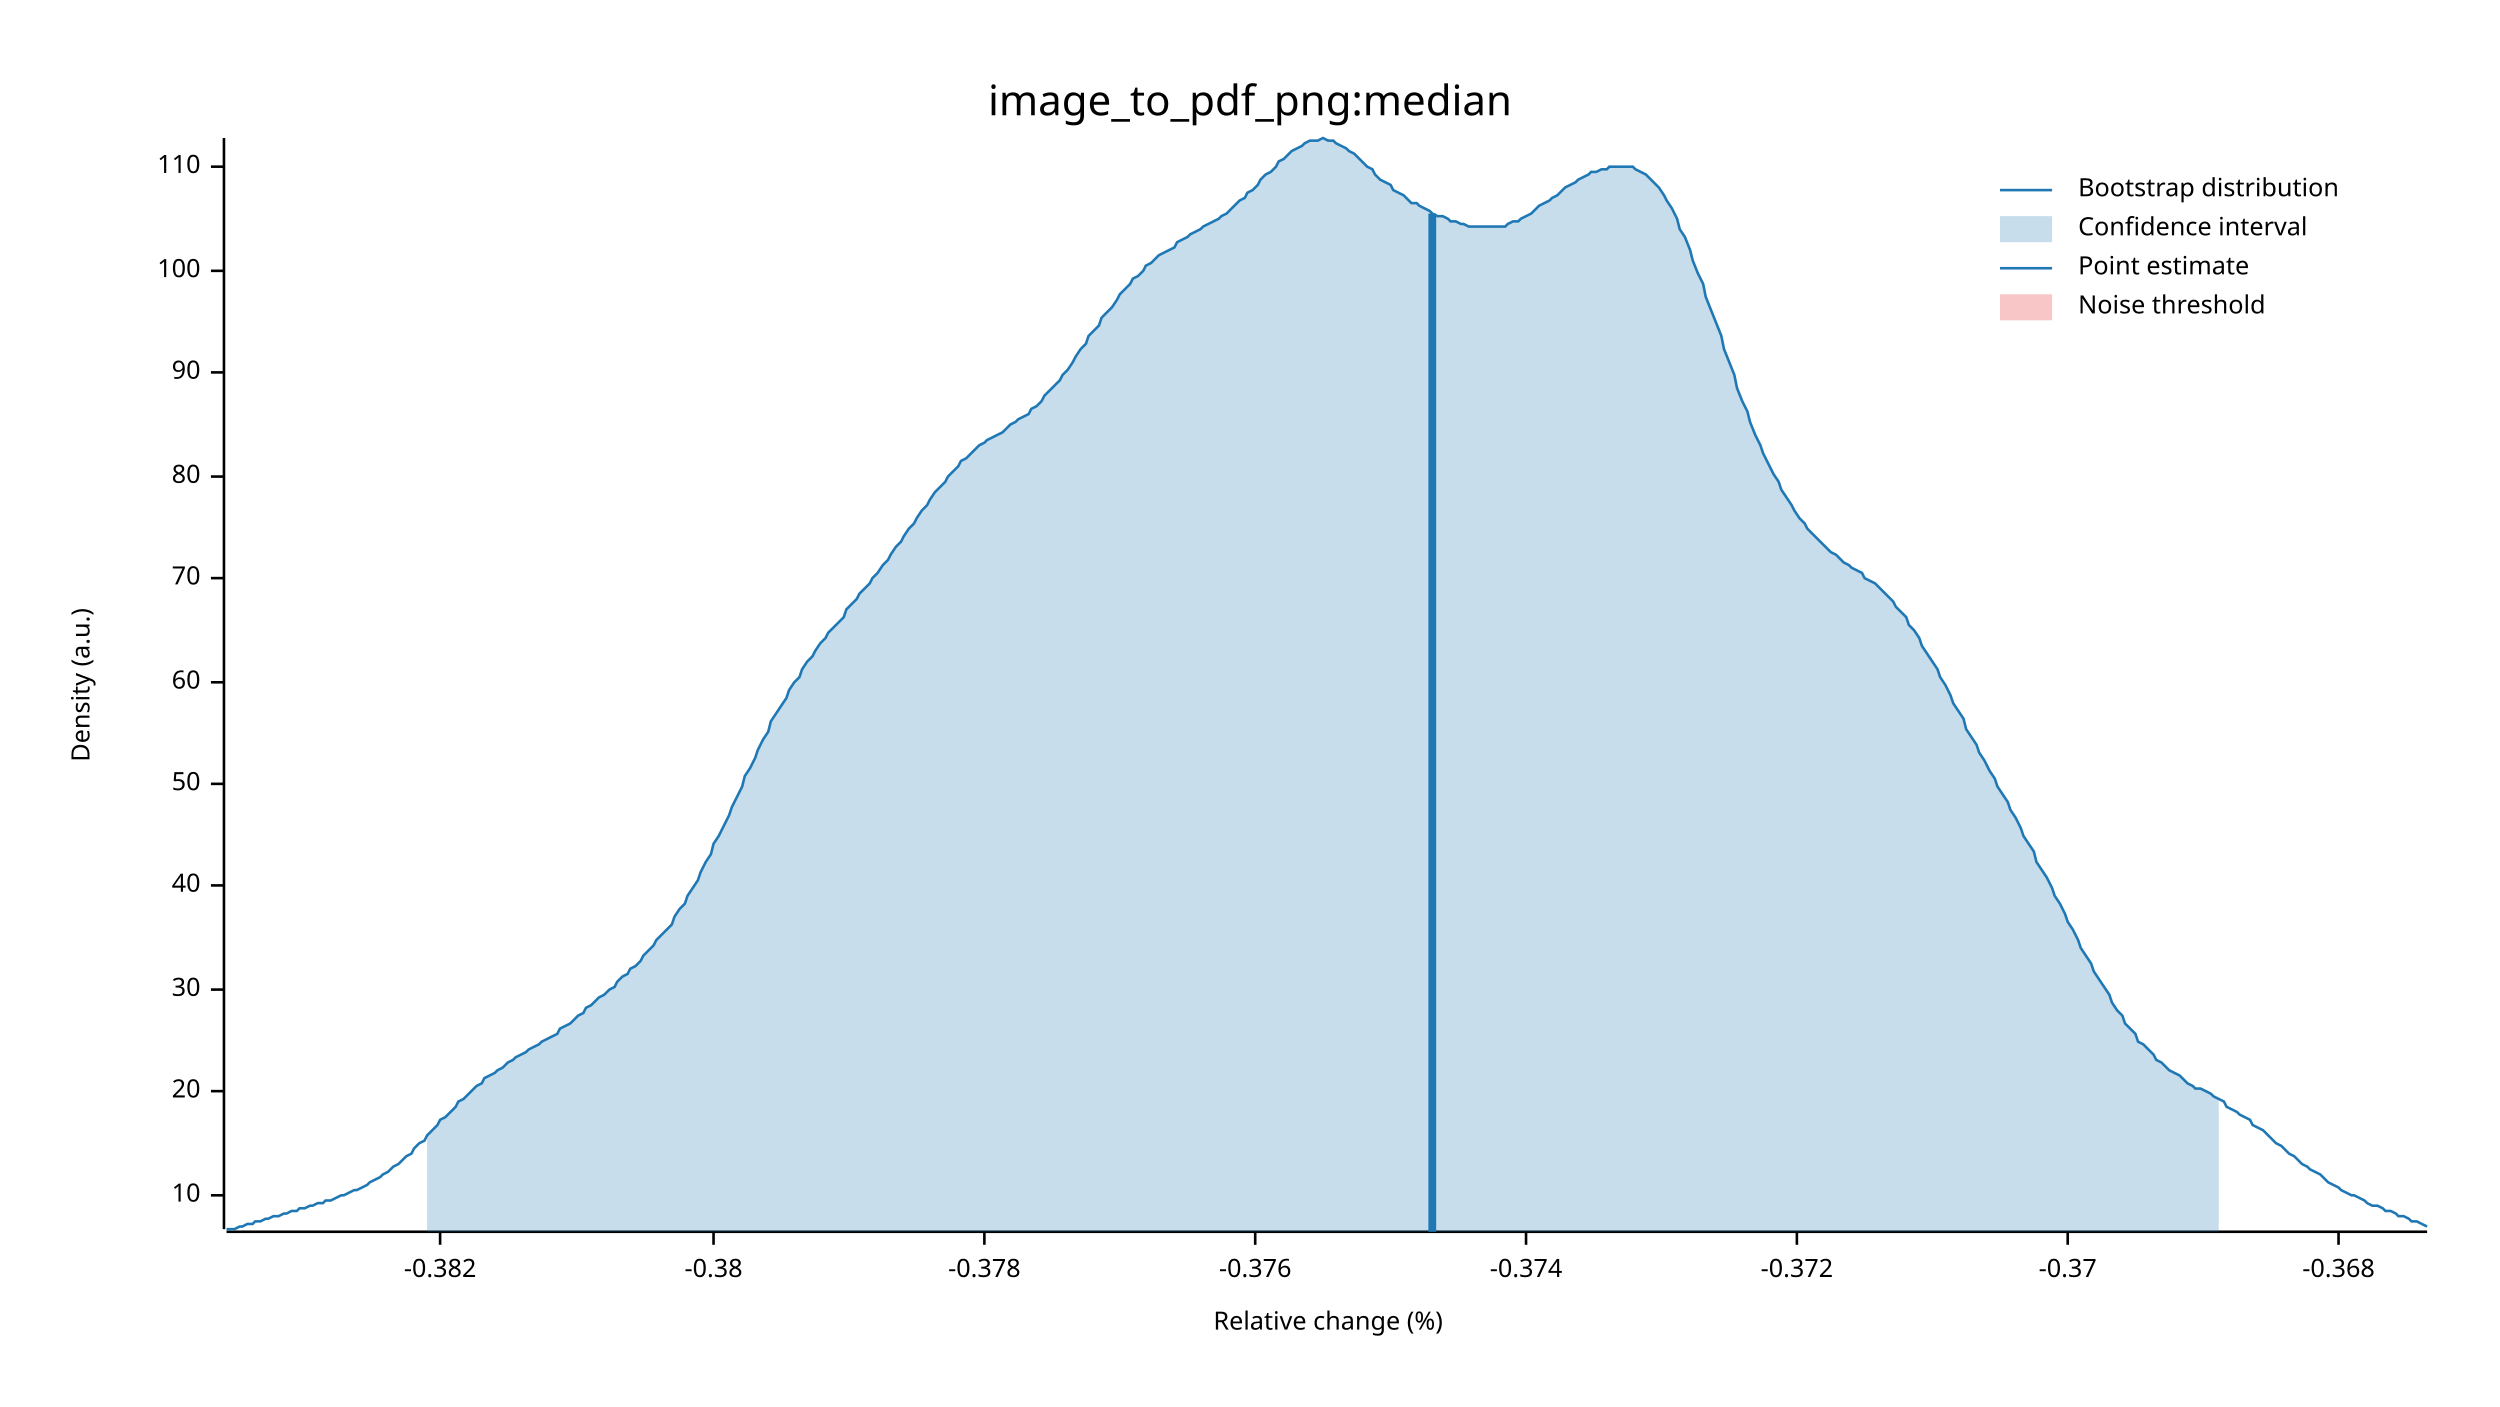
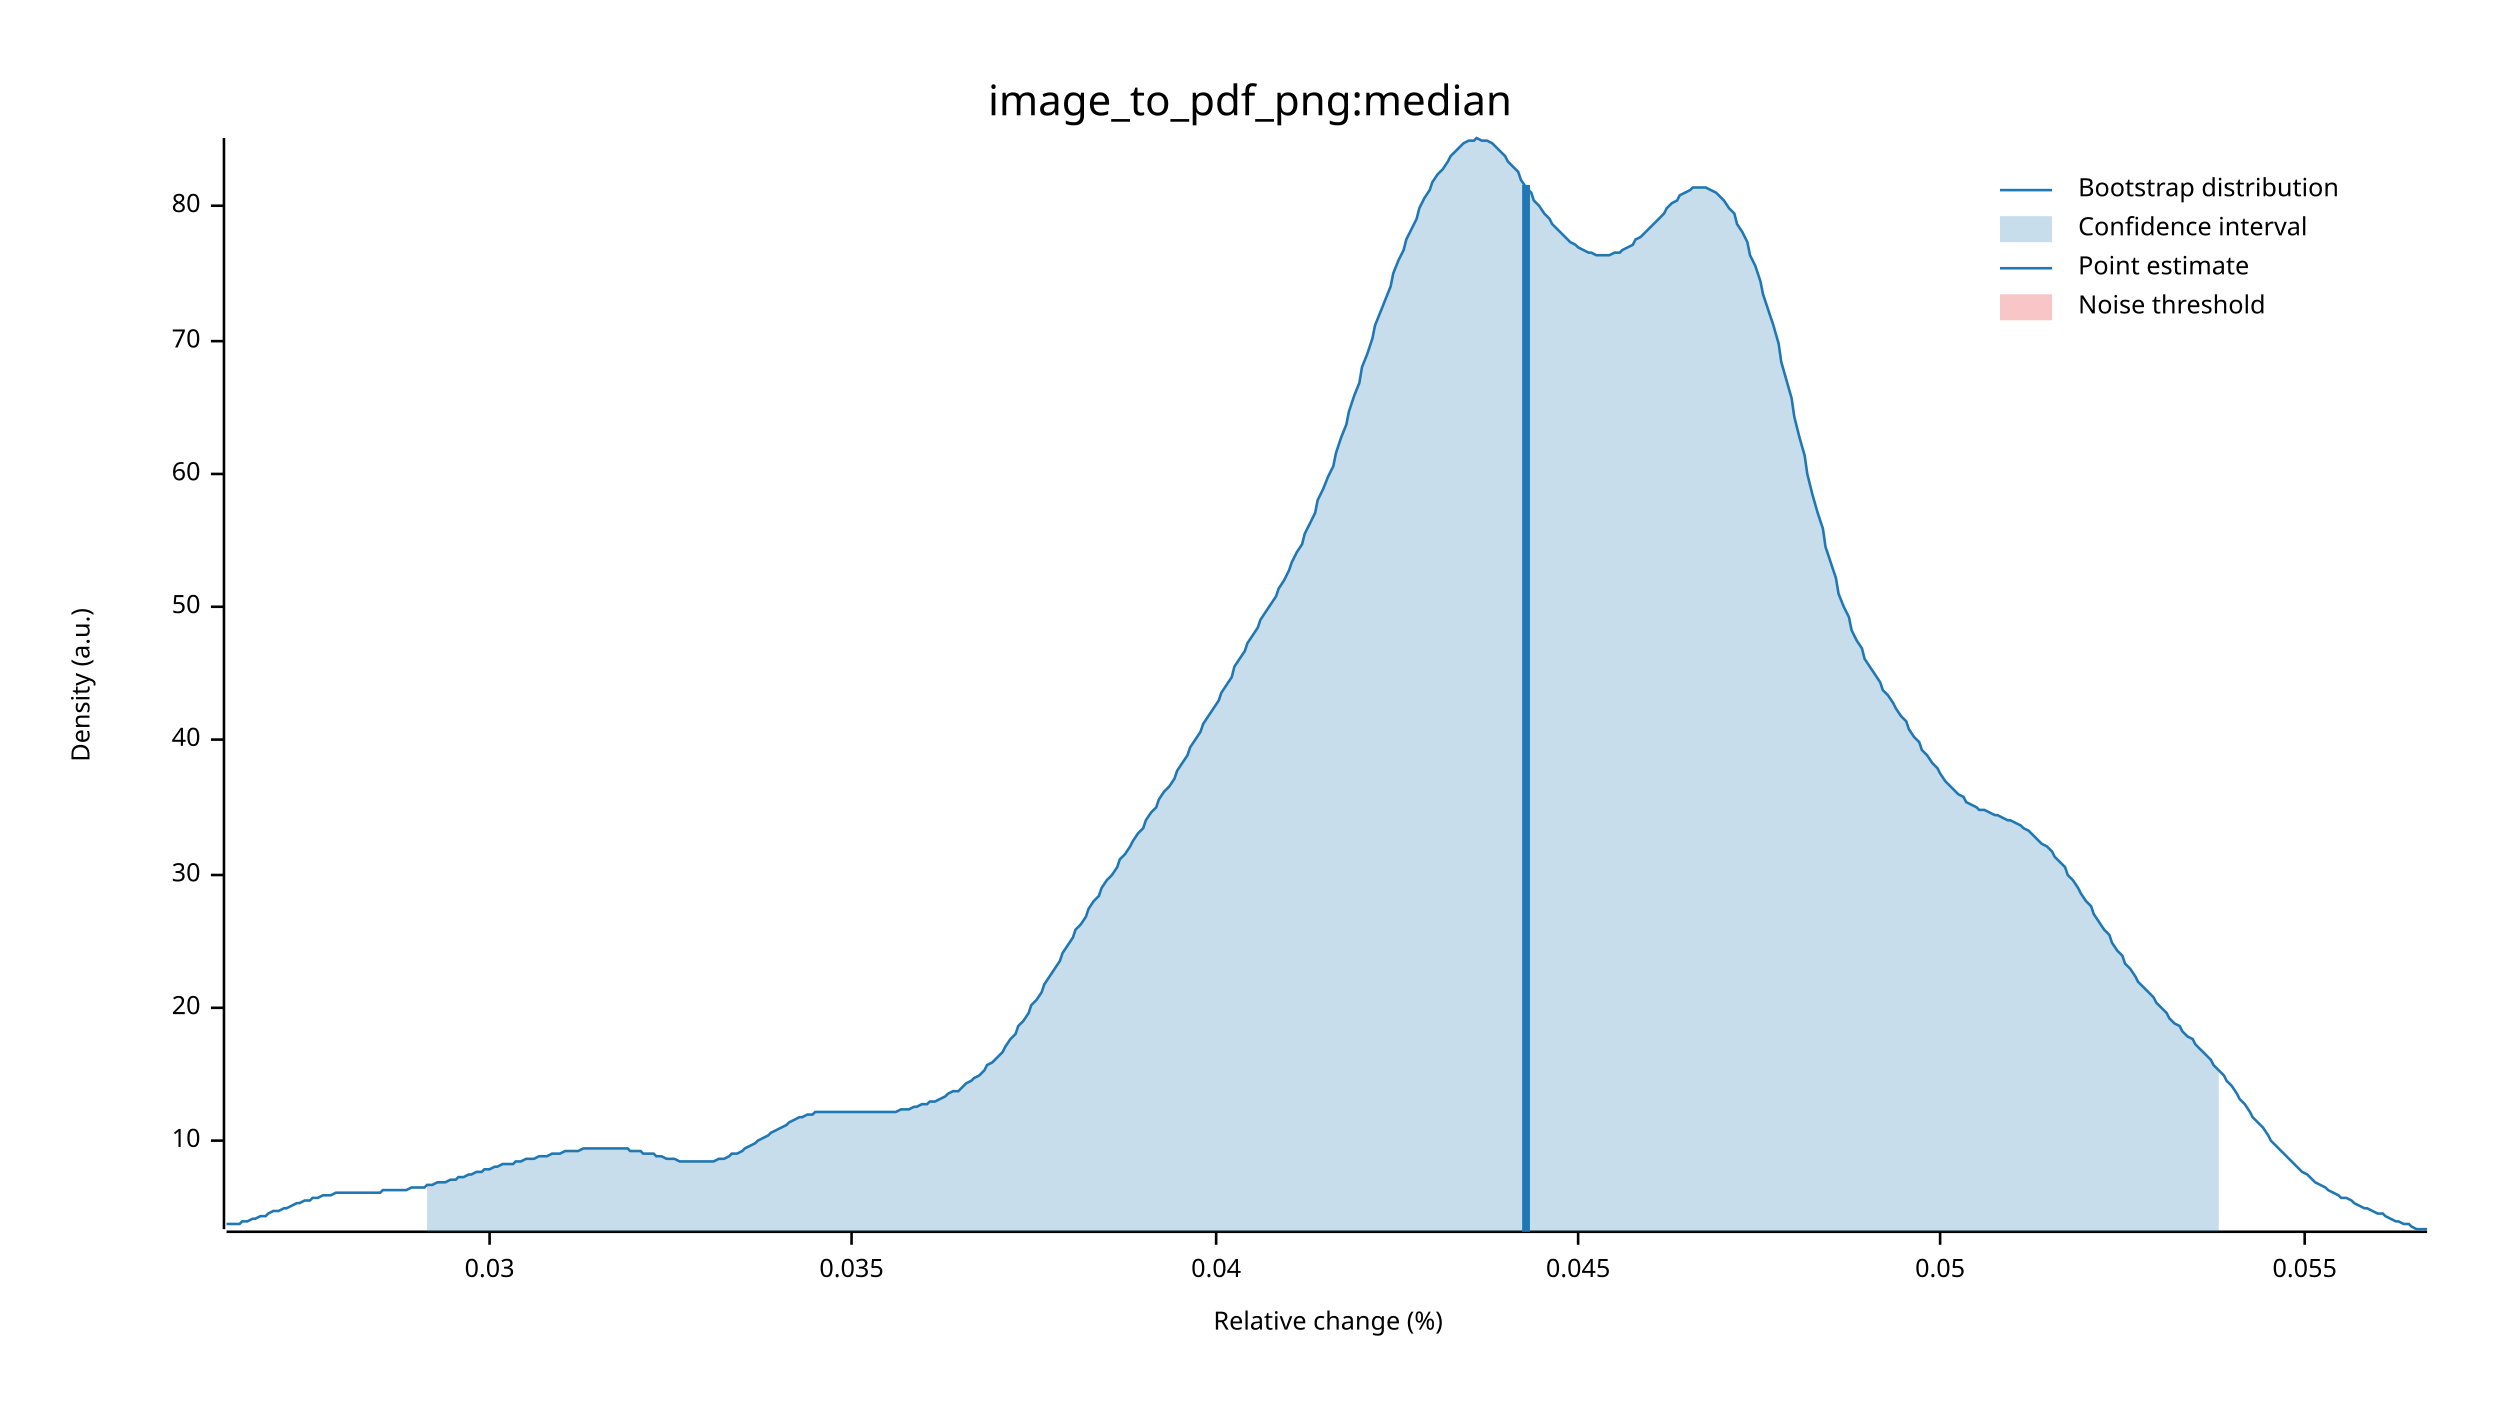
<svg xmlns="http://www.w3.org/2000/svg" width="960" height="540" viewBox="0 0 960 540">
  <text x="480" y="32" dy="0.76em" text-anchor="middle" font-family="sans-serif" font-size="16.129" opacity="1" fill="#000000">
image_to_pdf_png:median
</text>
  <text x="27" y="263" dy="0.76em" text-anchor="middle" font-family="sans-serif" font-size="9.677" opacity="1" fill="#000000" transform="rotate(270, 27, 263)">
Density (a.u.)
</text>
  <text x="510" y="513" dy="-0.5ex" text-anchor="middle" font-family="sans-serif" font-size="9.677" opacity="1" fill="#000000">
Relative change (%)
</text>
  <polyline fill="none" opacity="1" stroke="#000000" stroke-width="1" points="86,53 86,472 " />
-   <text x="77" y="459" dy="0.5ex" text-anchor="end" font-family="sans-serif" font-size="9.677" opacity="1" fill="#000000">
+   <text x="77" y="438" dy="0.5ex" text-anchor="end" font-family="sans-serif" font-size="9.677" opacity="1" fill="#000000">
10
</text>
-   <polyline fill="none" opacity="1" stroke="#000000" stroke-width="1" points="81,459 86,459 " />
-   <text x="77" y="419" dy="0.5ex" text-anchor="end" font-family="sans-serif" font-size="9.677" opacity="1" fill="#000000">
+   <polyline fill="none" opacity="1" stroke="#000000" stroke-width="1" points="81,438 86,438 " />
+   <text x="77" y="387" dy="0.5ex" text-anchor="end" font-family="sans-serif" font-size="9.677" opacity="1" fill="#000000">
20
</text>
-   <polyline fill="none" opacity="1" stroke="#000000" stroke-width="1" points="81,419 86,419 " />
-   <text x="77" y="380" dy="0.5ex" text-anchor="end" font-family="sans-serif" font-size="9.677" opacity="1" fill="#000000">
+   <polyline fill="none" opacity="1" stroke="#000000" stroke-width="1" points="81,387 86,387 " />
+   <text x="77" y="336" dy="0.5ex" text-anchor="end" font-family="sans-serif" font-size="9.677" opacity="1" fill="#000000">
30
</text>
-   <polyline fill="none" opacity="1" stroke="#000000" stroke-width="1" points="81,380 86,380 " />
-   <text x="77" y="340" dy="0.5ex" text-anchor="end" font-family="sans-serif" font-size="9.677" opacity="1" fill="#000000">
+   <polyline fill="none" opacity="1" stroke="#000000" stroke-width="1" points="81,336 86,336 " />
+   <text x="77" y="284" dy="0.5ex" text-anchor="end" font-family="sans-serif" font-size="9.677" opacity="1" fill="#000000">
40
</text>
-   <polyline fill="none" opacity="1" stroke="#000000" stroke-width="1" points="81,340 86,340 " />
-   <text x="77" y="301" dy="0.5ex" text-anchor="end" font-family="sans-serif" font-size="9.677" opacity="1" fill="#000000">
+   <polyline fill="none" opacity="1" stroke="#000000" stroke-width="1" points="81,284 86,284 " />
+   <text x="77" y="233" dy="0.5ex" text-anchor="end" font-family="sans-serif" font-size="9.677" opacity="1" fill="#000000">
50
</text>
-   <polyline fill="none" opacity="1" stroke="#000000" stroke-width="1" points="81,301 86,301 " />
-   <text x="77" y="262" dy="0.5ex" text-anchor="end" font-family="sans-serif" font-size="9.677" opacity="1" fill="#000000">
+   <polyline fill="none" opacity="1" stroke="#000000" stroke-width="1" points="81,233 86,233 " />
+   <text x="77" y="182" dy="0.5ex" text-anchor="end" font-family="sans-serif" font-size="9.677" opacity="1" fill="#000000">
60
</text>
-   <polyline fill="none" opacity="1" stroke="#000000" stroke-width="1" points="81,262 86,262 " />
-   <text x="77" y="222" dy="0.5ex" text-anchor="end" font-family="sans-serif" font-size="9.677" opacity="1" fill="#000000">
+   <polyline fill="none" opacity="1" stroke="#000000" stroke-width="1" points="81,182 86,182 " />
+   <text x="77" y="131" dy="0.5ex" text-anchor="end" font-family="sans-serif" font-size="9.677" opacity="1" fill="#000000">
70
</text>
-   <polyline fill="none" opacity="1" stroke="#000000" stroke-width="1" points="81,222 86,222 " />
-   <text x="77" y="183" dy="0.5ex" text-anchor="end" font-family="sans-serif" font-size="9.677" opacity="1" fill="#000000">
+   <polyline fill="none" opacity="1" stroke="#000000" stroke-width="1" points="81,131 86,131 " />
+   <text x="77" y="79" dy="0.5ex" text-anchor="end" font-family="sans-serif" font-size="9.677" opacity="1" fill="#000000">
80
</text>
-   <polyline fill="none" opacity="1" stroke="#000000" stroke-width="1" points="81,183 86,183 " />
-   <text x="77" y="143" dy="0.5ex" text-anchor="end" font-family="sans-serif" font-size="9.677" opacity="1" fill="#000000">
- 90
+   <polyline fill="none" opacity="1" stroke="#000000" stroke-width="1" points="81,79 86,79 " />
+   <polyline fill="none" opacity="1" stroke="#000000" stroke-width="1" points="87,473 932,473 " />
+   <text x="188" y="483" dy="0.76em" text-anchor="middle" font-family="sans-serif" font-size="9.677" opacity="1" fill="#000000">
+ 0.03
</text>
-   <polyline fill="none" opacity="1" stroke="#000000" stroke-width="1" points="81,143 86,143 " />
-   <text x="77" y="104" dy="0.5ex" text-anchor="end" font-family="sans-serif" font-size="9.677" opacity="1" fill="#000000">
- 100
+   <polyline fill="none" opacity="1" stroke="#000000" stroke-width="1" points="188,473 188,478 " />
+   <text x="327" y="483" dy="0.76em" text-anchor="middle" font-family="sans-serif" font-size="9.677" opacity="1" fill="#000000">
+ 0.035
</text>
-   <polyline fill="none" opacity="1" stroke="#000000" stroke-width="1" points="81,104 86,104 " />
-   <text x="77" y="64" dy="0.5ex" text-anchor="end" font-family="sans-serif" font-size="9.677" opacity="1" fill="#000000">
- 110
+   <polyline fill="none" opacity="1" stroke="#000000" stroke-width="1" points="327,473 327,478 " />
+   <text x="467" y="483" dy="0.76em" text-anchor="middle" font-family="sans-serif" font-size="9.677" opacity="1" fill="#000000">
+ 0.04
</text>
-   <polyline fill="none" opacity="1" stroke="#000000" stroke-width="1" points="81,64 86,64 " />
-   <polyline fill="none" opacity="1" stroke="#000000" stroke-width="1" points="87,473 932,473 " />
-   <text x="169" y="483" dy="0.76em" text-anchor="middle" font-family="sans-serif" font-size="9.677" opacity="1" fill="#000000">
- -0.382
+   <polyline fill="none" opacity="1" stroke="#000000" stroke-width="1" points="467,473 467,478 " />
+   <text x="606" y="483" dy="0.76em" text-anchor="middle" font-family="sans-serif" font-size="9.677" opacity="1" fill="#000000">
+ 0.045
</text>
-   <polyline fill="none" opacity="1" stroke="#000000" stroke-width="1" points="169,473 169,478 " />
-   <text x="274" y="483" dy="0.76em" text-anchor="middle" font-family="sans-serif" font-size="9.677" opacity="1" fill="#000000">
- -0.38
+   <polyline fill="none" opacity="1" stroke="#000000" stroke-width="1" points="606,473 606,478 " />
+   <text x="745" y="483" dy="0.76em" text-anchor="middle" font-family="sans-serif" font-size="9.677" opacity="1" fill="#000000">
+ 0.05
</text>
-   <polyline fill="none" opacity="1" stroke="#000000" stroke-width="1" points="274,473 274,478 " />
-   <text x="378" y="483" dy="0.76em" text-anchor="middle" font-family="sans-serif" font-size="9.677" opacity="1" fill="#000000">
- -0.378
+   <polyline fill="none" opacity="1" stroke="#000000" stroke-width="1" points="745,473 745,478 " />
+   <text x="885" y="483" dy="0.76em" text-anchor="middle" font-family="sans-serif" font-size="9.677" opacity="1" fill="#000000">
+ 0.055
</text>
-   <polyline fill="none" opacity="1" stroke="#000000" stroke-width="1" points="378,473 378,478 " />
-   <text x="482" y="483" dy="0.76em" text-anchor="middle" font-family="sans-serif" font-size="9.677" opacity="1" fill="#000000">
- -0.376
- </text>
-   <polyline fill="none" opacity="1" stroke="#000000" stroke-width="1" points="482,473 482,478 " />
-   <text x="586" y="483" dy="0.76em" text-anchor="middle" font-family="sans-serif" font-size="9.677" opacity="1" fill="#000000">
- -0.374
- </text>
-   <polyline fill="none" opacity="1" stroke="#000000" stroke-width="1" points="586,473 586,478 " />
-   <text x="690" y="483" dy="0.76em" text-anchor="middle" font-family="sans-serif" font-size="9.677" opacity="1" fill="#000000">
- -0.372
- </text>
-   <polyline fill="none" opacity="1" stroke="#000000" stroke-width="1" points="690,473 690,478 " />
-   <text x="794" y="483" dy="0.76em" text-anchor="middle" font-family="sans-serif" font-size="9.677" opacity="1" fill="#000000">
- -0.37
- </text>
-   <polyline fill="none" opacity="1" stroke="#000000" stroke-width="1" points="794,473 794,478 " />
-   <text x="898" y="483" dy="0.76em" text-anchor="middle" font-family="sans-serif" font-size="9.677" opacity="1" fill="#000000">
- -0.368
- </text>
-   <polyline fill="none" opacity="1" stroke="#000000" stroke-width="1" points="898,473 898,478 " />
-   <polyline fill="none" opacity="1" stroke="#1F78B4" stroke-width="1" points="87,472 88,472 90,472 92,471 93,471 95,470 97,470 98,469 100,469 102,468 103,468 105,467 107,467 109,466 110,466 112,465 114,465 115,464 117,464 119,463 120,463 122,462 124,462 125,461 127,461 129,460 131,459 132,459 134,458 136,457 137,457 139,456 141,455 142,454 144,453 146,452 147,451 149,450 151,448 153,447 154,446 156,444 158,443 159,441 161,439 163,438 164,436 166,434 168,432 169,430 171,429 173,427 175,425 176,423 178,422 180,420 181,419 183,417 185,416 186,414 188,413 190,412 191,411 193,410 195,408 197,407 198,406 200,405 202,404 203,403 205,402 207,401 208,400 210,399 212,398 214,397 215,395 217,394 219,393 220,392 222,390 224,389 225,387 227,386 229,384 230,383 232,382 234,380 236,379 237,377 239,375 241,374 242,372 244,371 246,369 247,367 249,365 251,363 252,361 254,359 256,357 258,355 259,352 261,349 263,347 264,344 266,341 268,338 269,335 271,331 273,328 274,324 276,321 278,317 280,313 281,310 283,306 285,302 286,298 288,295 290,291 291,288 293,284 295,281 296,277 298,274 300,271 302,268 303,265 305,262 307,260 308,257 310,254 312,252 313,250 315,247 317,245 318,243 320,241 322,239 324,237 325,234 327,232 329,230 330,228 332,226 334,224 335,222 337,220 339,217 341,215 342,213 344,210 346,208 347,206 349,203 351,201 352,199 354,196 356,194 357,192 359,189 361,187 363,185 364,183 366,181 368,179 369,177 371,176 373,174 374,173 376,171 378,170 379,169 381,168 383,167 385,166 386,165 388,163 390,162 391,161 393,160 395,159 396,157 398,156 400,154 401,152 403,150 405,148 407,146 408,144 410,142 412,139 413,137 415,134 417,132 418,129 420,127 422,125 423,122 425,120 427,118 429,115 430,113 432,111 434,109 435,107 437,106 439,104 440,102 442,101 444,99 445,98 447,97 449,96 451,95 452,93 454,92 456,91 457,90 459,89 461,88 462,87 464,86 466,85 468,84 469,83 471,82 473,80 474,79 476,77 478,76 479,74 481,73 483,71 484,69 486,67 488,66 490,64 491,62 493,61 495,59 496,58 498,57 500,56 501,55 503,54 505,54 506,54 508,53 510,54 512,54 513,55 515,56 517,57 518,58 520,59 522,61 523,62 525,64 527,65 528,67 530,69 532,70 534,71 535,73 537,74 539,75 540,76 542,78 544,78 545,79 547,80 549,81 550,82 552,83 554,83 556,84 557,85 559,85 561,86 562,86 564,87 566,87 567,87 569,87 571,87 573,87 574,87 576,87 578,87 579,86 581,85 583,85 584,84 586,83 588,82 589,81 591,79 593,78 595,77 596,76 598,75 600,73 601,72 603,71 605,70 606,69 608,68 610,67 611,66 613,66 615,65 617,65 618,64 620,64 622,64 623,64 625,64 627,64 628,65 630,66 632,67 633,68 635,70 637,72 639,75 640,77 642,80 644,84 645,88 647,91 649,96 650,100 652,105 654,109 655,114 657,119 659,124 661,129 662,134 664,139 666,144 667,149 669,154 671,158 672,162 674,167 676,171 677,174 679,178 681,182 683,185 684,188 686,191 688,194 689,196 691,199 693,201 694,203 696,205 698,207 700,209 701,210 703,212 705,213 706,214 708,216 710,217 711,218 713,219 715,220 716,222 718,223 720,224 722,226 723,227 725,229 727,231 728,233 730,235 732,237 733,240 735,242 737,245 738,248 740,251 742,254 744,257 745,260 747,263 749,267 750,270 752,273 754,276 755,280 757,283 759,286 760,289 762,292 764,296 766,299 767,302 769,305 771,308 772,311 774,314 776,318 777,321 779,324 781,327 782,331 784,334 786,337 788,341 789,344 791,347 793,351 794,354 796,357 798,361 799,364 801,367 803,370 804,373 806,376 808,379 810,382 811,385 813,388 815,390 816,393 818,395 820,397 821,400 823,401 825,403 827,405 828,407 830,408 832,410 833,411 835,412 837,413 838,414 840,416 842,417 843,418 845,418 847,419 849,420 850,421 852,422 854,423 855,425 857,426 859,427 860,428 862,429 864,430 865,432 867,433 869,434 871,436 872,437 874,439 876,440 877,441 879,443 881,444 882,445 884,447 886,448 887,449 889,450 891,451 893,453 894,454 896,455 898,456 899,457 901,458 903,459 904,459 906,460 908,461 909,462 911,463 913,463 915,464 916,465 918,465 920,466 921,467 923,467 925,468 926,469 928,469 930,470 932,471 " />
-   <polygon opacity="0.25" fill="#1F78B4" points="164,436 166,434 168,432 169,430 171,429 173,427 175,425 176,423 178,422 180,420 181,419 183,417 185,416 186,414 188,413 190,412 191,411 193,410 195,408 197,407 198,406 200,405 202,404 203,403 205,402 207,401 208,400 210,399 212,398 214,397 215,395 217,394 219,393 220,392 222,390 224,389 225,387 227,386 229,384 230,383 232,382 234,380 236,379 237,377 239,375 241,374 242,372 244,371 246,369 247,367 249,365 251,363 252,361 254,359 256,357 258,355 259,352 261,349 263,347 264,344 266,341 268,338 269,335 271,331 273,328 274,324 276,321 278,317 280,313 281,310 283,306 285,302 286,298 288,295 290,291 291,288 293,284 295,281 296,277 298,274 300,271 302,268 303,265 305,262 307,260 308,257 310,254 312,252 313,250 315,247 317,245 318,243 320,241 322,239 324,237 325,234 327,232 329,230 330,228 332,226 334,224 335,222 337,220 339,217 341,215 342,213 344,210 346,208 347,206 349,203 351,201 352,199 354,196 356,194 357,192 359,189 361,187 363,185 364,183 366,181 368,179 369,177 371,176 373,174 374,173 376,171 378,170 379,169 381,168 383,167 385,166 386,165 388,163 390,162 391,161 393,160 395,159 396,157 398,156 400,154 401,152 403,150 405,148 407,146 408,144 410,142 412,139 413,137 415,134 417,132 418,129 420,127 422,125 423,122 425,120 427,118 429,115 430,113 432,111 434,109 435,107 437,106 439,104 440,102 442,101 444,99 445,98 447,97 449,96 451,95 452,93 454,92 456,91 457,90 459,89 461,88 462,87 464,86 466,85 468,84 469,83 471,82 473,80 474,79 476,77 478,76 479,74 481,73 483,71 484,69 486,67 488,66 490,64 491,62 493,61 495,59 496,58 498,57 500,56 501,55 503,54 505,54 506,54 508,53 510,54 512,54 513,55 515,56 517,57 518,58 520,59 522,61 523,62 525,64 527,65 528,67 530,69 532,70 534,71 535,73 537,74 539,75 540,76 542,78 544,78 545,79 547,80 549,81 550,82 552,83 554,83 556,84 557,85 559,85 561,86 562,86 564,87 566,87 567,87 569,87 571,87 573,87 574,87 576,87 578,87 579,86 581,85 583,85 584,84 586,83 588,82 589,81 591,79 593,78 595,77 596,76 598,75 600,73 601,72 603,71 605,70 606,69 608,68 610,67 611,66 613,66 615,65 617,65 618,64 620,64 622,64 623,64 625,64 627,64 628,65 630,66 632,67 633,68 635,70 637,72 639,75 640,77 642,80 644,84 645,88 647,91 649,96 650,100 652,105 654,109 655,114 657,119 659,124 661,129 662,134 664,139 666,144 667,149 669,154 671,158 672,162 674,167 676,171 677,174 679,178 681,182 683,185 684,188 686,191 688,194 689,196 691,199 693,201 694,203 696,205 698,207 700,209 701,210 703,212 705,213 706,214 708,216 710,217 711,218 713,219 715,220 716,222 718,223 720,224 722,226 723,227 725,229 727,231 728,233 730,235 732,237 733,240 735,242 737,245 738,248 740,251 742,254 744,257 745,260 747,263 749,267 750,270 752,273 754,276 755,280 757,283 759,286 760,289 762,292 764,296 766,299 767,302 769,305 771,308 772,311 774,314 776,318 777,321 779,324 781,327 782,331 784,334 786,337 788,341 789,344 791,347 793,351 794,354 796,357 798,361 799,364 801,367 803,370 804,373 806,376 808,379 810,382 811,385 813,388 815,390 816,393 818,395 820,397 821,400 823,401 825,403 827,405 828,407 830,408 832,410 833,411 835,412 837,413 838,414 840,416 842,417 843,418 845,418 847,419 849,420 850,421 852,422 852,473 164,473 " />
-   <polyline fill="none" opacity="1" stroke="#1F78B4" stroke-width="3" points="550,473 550,82 " />
+   <polyline fill="none" opacity="1" stroke="#000000" stroke-width="1" points="885,473 885,478 " />
+   <polyline fill="none" opacity="1" stroke="#1F78B4" stroke-width="1" points="87,470 88,470 90,470 92,470 93,469 95,469 97,468 98,468 100,467 102,467 103,466 105,465 107,465 109,464 110,464 112,463 114,462 115,462 117,461 119,461 120,460 122,460 124,459 125,459 127,459 129,458 131,458 132,458 134,458 136,458 137,458 139,458 141,458 142,458 144,458 146,458 147,457 149,457 151,457 153,457 154,457 156,457 158,456 159,456 161,456 163,456 164,455 166,455 168,454 169,454 171,454 173,453 175,453 176,452 178,452 180,451 181,451 183,450 185,450 186,449 188,449 190,448 191,448 193,447 195,447 197,447 198,446 200,446 202,445 203,445 205,445 207,444 208,444 210,444 212,443 214,443 215,443 217,442 219,442 220,442 222,442 224,441 225,441 227,441 229,441 230,441 232,441 234,441 236,441 237,441 239,441 241,441 242,442 244,442 246,442 247,443 249,443 251,443 252,444 254,444 256,445 258,445 259,445 261,446 263,446 264,446 266,446 268,446 269,446 271,446 273,446 274,446 276,445 278,445 280,444 281,443 283,443 285,442 286,441 288,440 290,439 291,438 293,437 295,436 296,435 298,434 300,433 302,432 303,431 305,430 307,429 308,429 310,428 312,428 313,427 315,427 317,427 318,427 320,427 322,427 324,427 325,427 327,427 329,427 330,427 332,427 334,427 335,427 337,427 339,427 341,427 342,427 344,427 346,426 347,426 349,426 351,425 352,425 354,424 356,424 357,423 359,423 361,422 363,421 364,420 366,419 368,419 369,418 371,416 373,415 374,414 376,413 378,411 379,409 381,408 383,406 385,404 386,402 388,399 390,397 391,394 393,392 395,389 396,386 398,384 400,381 401,378 403,375 405,372 407,369 408,366 410,363 412,360 413,357 415,355 417,352 418,349 420,346 422,344 423,341 425,338 427,336 429,333 430,330 432,328 434,325 435,323 437,320 439,318 440,315 442,312 444,310 445,307 447,304 449,302 451,299 452,296 454,293 456,290 457,287 459,284 461,281 462,278 464,275 466,272 468,269 469,266 471,263 473,260 474,256 476,253 478,250 479,247 481,244 483,241 484,238 486,235 488,232 490,229 491,226 493,223 495,219 496,216 498,212 500,209 501,205 503,201 505,197 506,192 508,188 510,183 512,179 513,174 515,168 517,163 518,158 520,152 522,147 523,141 525,136 527,130 528,125 530,120 532,115 534,110 535,105 537,100 539,96 540,92 542,88 544,84 545,80 547,76 549,73 550,70 552,67 554,65 556,62 557,60 559,58 561,56 562,55 564,54 566,54 567,53 569,54 571,54 573,55 574,56 576,58 578,60 579,62 581,64 583,66 584,69 586,72 588,74 589,77 591,79 593,82 595,84 596,86 598,88 600,90 601,91 603,93 605,94 606,95 608,96 610,97 611,97 613,98 615,98 617,98 618,98 620,97 622,97 623,96 625,95 627,94 628,92 630,91 632,89 633,88 635,86 637,84 639,82 640,80 642,78 644,77 645,75 647,74 649,73 650,72 652,72 654,72 655,72 657,73 659,74 661,76 662,77 664,80 666,82 667,86 669,89 671,93 672,98 674,102 676,108 677,113 679,119 681,125 683,132 684,139 686,146 688,153 689,160 691,168 693,175 694,182 696,190 698,197 700,203 701,210 703,216 705,222 706,228 708,233 710,237 711,242 713,246 715,249 716,253 718,256 720,259 722,262 723,265 725,267 727,270 728,272 730,275 732,277 733,280 735,283 737,285 738,288 740,290 742,293 744,295 745,297 747,300 749,302 750,303 752,305 754,306 755,308 757,309 759,310 760,311 762,311 764,312 766,313 767,313 769,314 771,315 772,315 774,316 776,317 777,318 779,319 781,321 782,322 784,324 786,325 788,327 789,329 791,331 793,333 794,336 796,338 798,341 799,343 801,346 803,348 804,351 806,354 808,357 810,359 811,362 813,365 815,367 816,370 818,372 820,375 821,377 823,379 825,381 827,383 828,385 830,387 832,389 833,391 835,393 837,394 838,396 840,398 842,399 843,401 845,403 847,405 849,407 850,409 852,411 854,413 855,415 857,417 859,420 860,422 862,424 864,427 865,429 867,431 869,433 871,436 872,438 874,440 876,442 877,443 879,445 881,447 882,448 884,450 886,451 887,452 889,454 891,455 893,456 894,457 896,458 898,459 899,460 901,460 903,461 904,462 906,463 908,464 909,464 911,465 913,466 915,466 916,467 918,468 920,469 921,469 923,470 925,470 926,471 928,472 930,472 932,472 " />
+   <polygon opacity="0.25" fill="#1F78B4" points="164,455 166,455 168,454 169,454 171,454 173,453 175,453 176,452 178,452 180,451 181,451 183,450 185,450 186,449 188,449 190,448 191,448 193,447 195,447 197,447 198,446 200,446 202,445 203,445 205,445 207,444 208,444 210,444 212,443 214,443 215,443 217,442 219,442 220,442 222,442 224,441 225,441 227,441 229,441 230,441 232,441 234,441 236,441 237,441 239,441 241,441 242,442 244,442 246,442 247,443 249,443 251,443 252,444 254,444 256,445 258,445 259,445 261,446 263,446 264,446 266,446 268,446 269,446 271,446 273,446 274,446 276,445 278,445 280,444 281,443 283,443 285,442 286,441 288,440 290,439 291,438 293,437 295,436 296,435 298,434 300,433 302,432 303,431 305,430 307,429 308,429 310,428 312,428 313,427 315,427 317,427 318,427 320,427 322,427 324,427 325,427 327,427 329,427 330,427 332,427 334,427 335,427 337,427 339,427 341,427 342,427 344,427 346,426 347,426 349,426 351,425 352,425 354,424 356,424 357,423 359,423 361,422 363,421 364,420 366,419 368,419 369,418 371,416 373,415 374,414 376,413 378,411 379,409 381,408 383,406 385,404 386,402 388,399 390,397 391,394 393,392 395,389 396,386 398,384 400,381 401,378 403,375 405,372 407,369 408,366 410,363 412,360 413,357 415,355 417,352 418,349 420,346 422,344 423,341 425,338 427,336 429,333 430,330 432,328 434,325 435,323 437,320 439,318 440,315 442,312 444,310 445,307 447,304 449,302 451,299 452,296 454,293 456,290 457,287 459,284 461,281 462,278 464,275 466,272 468,269 469,266 471,263 473,260 474,256 476,253 478,250 479,247 481,244 483,241 484,238 486,235 488,232 490,229 491,226 493,223 495,219 496,216 498,212 500,209 501,205 503,201 505,197 506,192 508,188 510,183 512,179 513,174 515,168 517,163 518,158 520,152 522,147 523,141 525,136 527,130 528,125 530,120 532,115 534,110 535,105 537,100 539,96 540,92 542,88 544,84 545,80 547,76 549,73 550,70 552,67 554,65 556,62 557,60 559,58 561,56 562,55 564,54 566,54 567,53 569,54 571,54 573,55 574,56 576,58 578,60 579,62 581,64 583,66 584,69 586,72 588,74 589,77 591,79 593,82 595,84 596,86 598,88 600,90 601,91 603,93 605,94 606,95 608,96 610,97 611,97 613,98 615,98 617,98 618,98 620,97 622,97 623,96 625,95 627,94 628,92 630,91 632,89 633,88 635,86 637,84 639,82 640,80 642,78 644,77 645,75 647,74 649,73 650,72 652,72 654,72 655,72 657,73 659,74 661,76 662,77 664,80 666,82 667,86 669,89 671,93 672,98 674,102 676,108 677,113 679,119 681,125 683,132 684,139 686,146 688,153 689,160 691,168 693,175 694,182 696,190 698,197 700,203 701,210 703,216 705,222 706,228 708,233 710,237 711,242 713,246 715,249 716,253 718,256 720,259 722,262 723,265 725,267 727,270 728,272 730,275 732,277 733,280 735,283 737,285 738,288 740,290 742,293 744,295 745,297 747,300 749,302 750,303 752,305 754,306 755,308 757,309 759,310 760,311 762,311 764,312 766,313 767,313 769,314 771,315 772,315 774,316 776,317 777,318 779,319 781,321 782,322 784,324 786,325 788,327 789,329 791,331 793,333 794,336 796,338 798,341 799,343 801,346 803,348 804,351 806,354 808,357 810,359 811,362 813,365 815,367 816,370 818,372 820,375 821,377 823,379 825,381 827,383 828,385 830,387 832,389 833,391 835,393 837,394 838,396 840,398 842,399 843,401 845,403 847,405 849,407 850,409 852,411 852,473 164,473 " />
+   <polyline fill="none" opacity="1" stroke="#1F78B4" stroke-width="3" points="586,473 586,71 " />
  <rect x="509" y="53" width="0" height="419" opacity="0.1" fill="#E31A1C" stroke="none" />
  <text x="798" y="68" dy="0.76em" text-anchor="start" font-family="sans-serif" font-size="9.677" opacity="1" fill="#000000">
Bootstrap distribution
</text>
  <text x="798" y="83" dy="0.76em" text-anchor="start" font-family="sans-serif" font-size="9.677" opacity="1" fill="#000000">
Confidence interval
</text>
  <text x="798" y="98" dy="0.76em" text-anchor="start" font-family="sans-serif" font-size="9.677" opacity="1" fill="#000000">
Point estimate
</text>
  <text x="798" y="113" dy="0.76em" text-anchor="start" font-family="sans-serif" font-size="9.677" opacity="1" fill="#000000">
Noise threshold
</text>
  <polyline fill="none" opacity="1" stroke="#1F78B4" stroke-width="1" points="768,73 788,73 " />
  <rect x="768" y="83" width="20" height="10" opacity="0.25" fill="#1F78B4" stroke="none" />
  <polyline fill="none" opacity="1" stroke="#1F78B4" stroke-width="1" points="768,103 788,103 " />
  <rect x="768" y="113" width="20" height="10" opacity="0.25" fill="#E31A1C" stroke="none" />
</svg>
